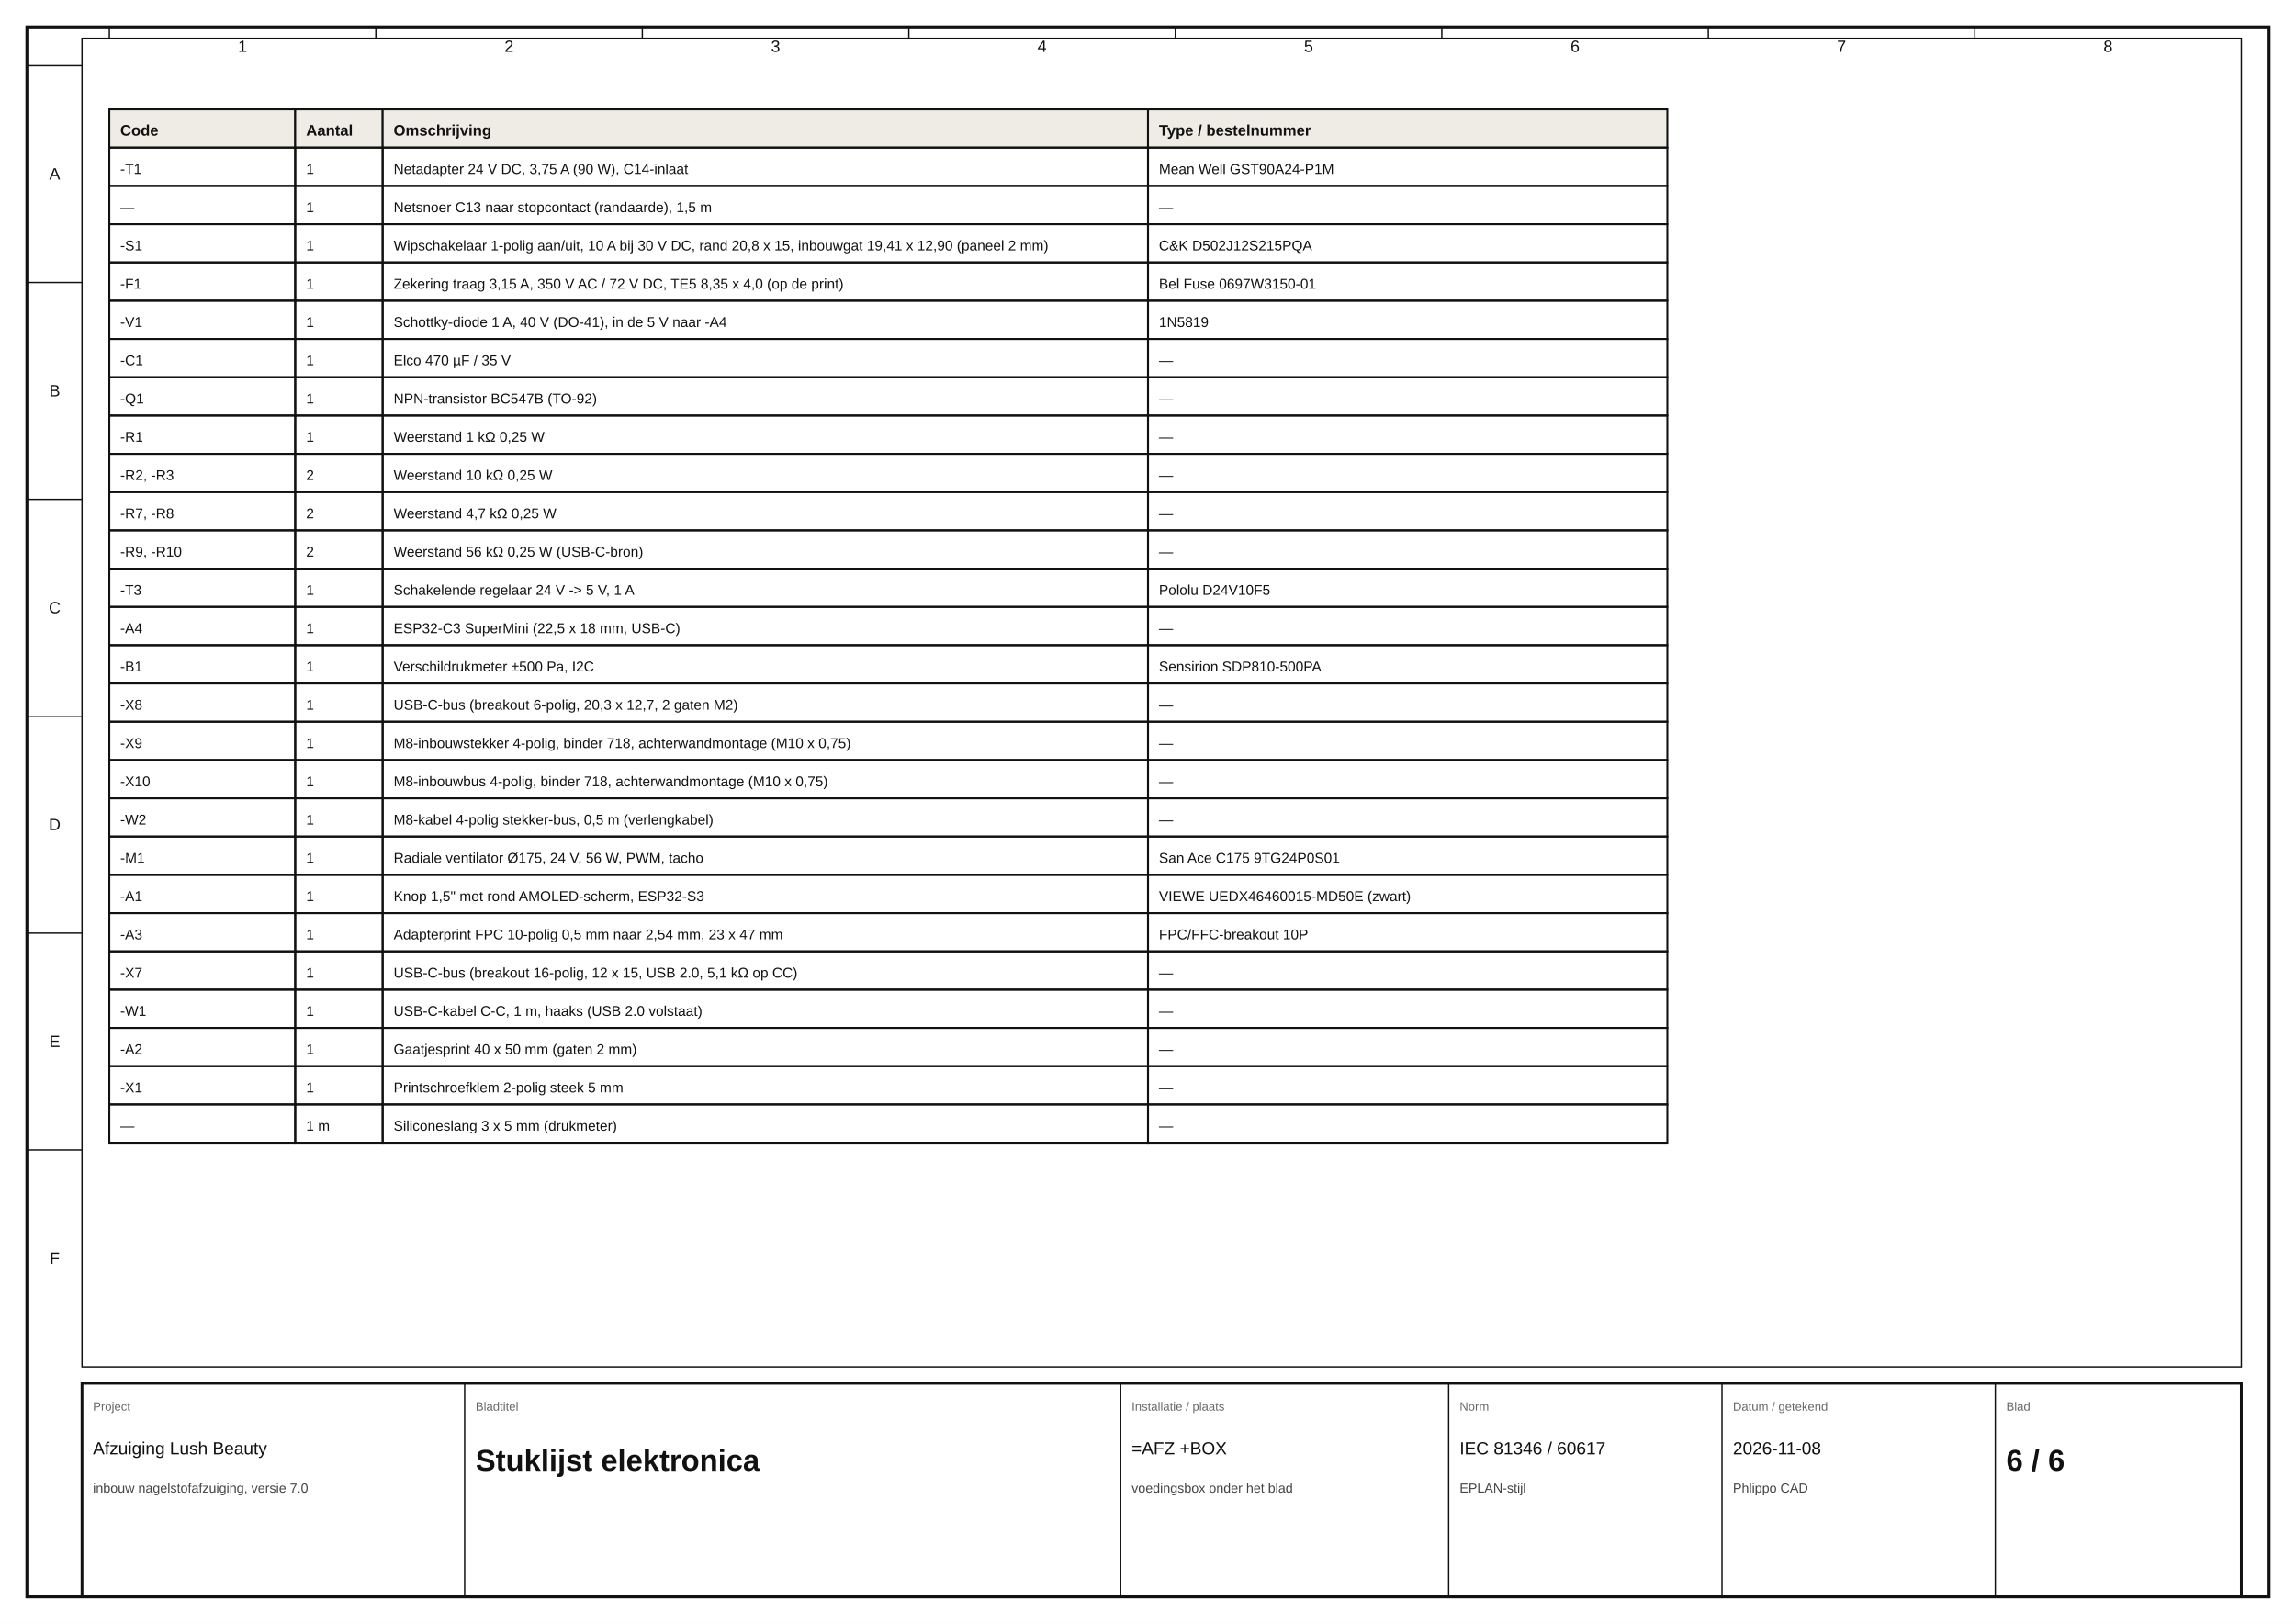
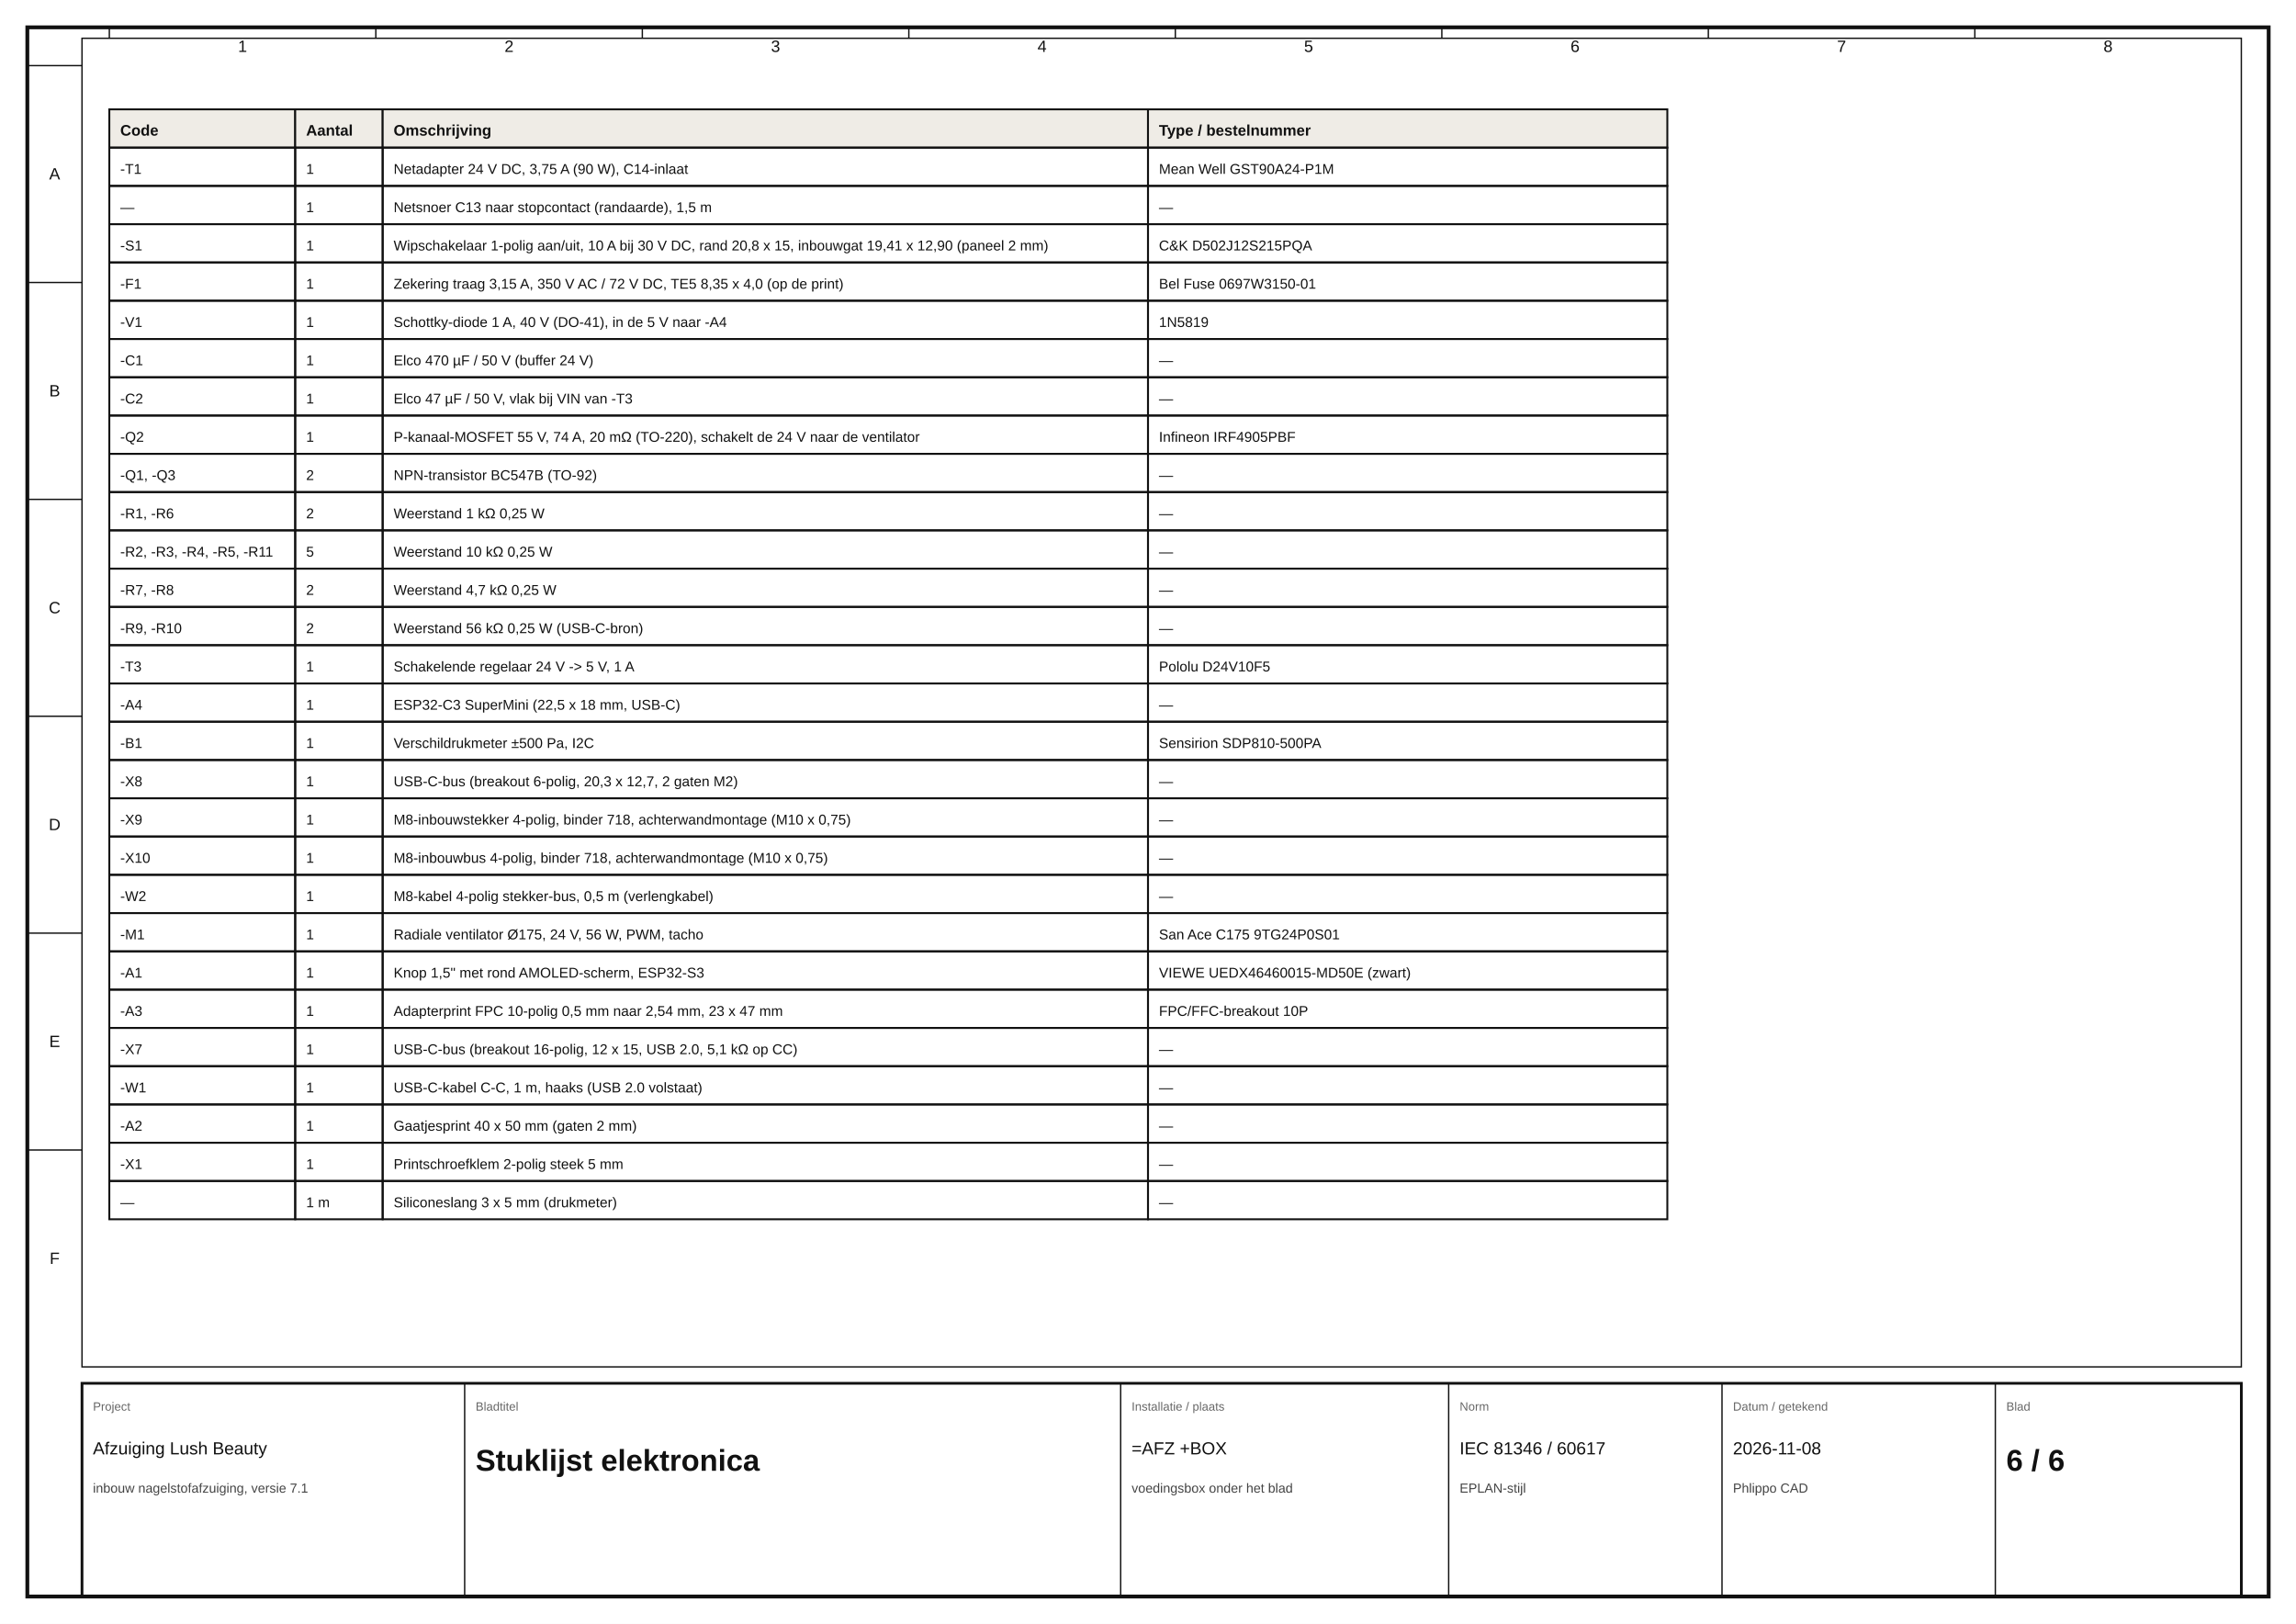
<svg xmlns="http://www.w3.org/2000/svg" viewBox="0 0 420 297" width="420mm" height="297mm" font-family="Arial, Helvetica, sans-serif">
  <rect width="420" height="297" fill="#fff" />
  <rect x="5" y="5" width="410" height="287" fill="none" stroke="#111" stroke-width="0.7" />
  <rect x="15" y="7" width="395" height="243" fill="none" stroke="#111" stroke-width="0.25" />
  <polyline points="20,5 20,7" fill="none" stroke="#111" stroke-width="0.25" />
  <text x="44.375" y="9.5" font-size="3" text-anchor="middle" fill="#111">1</text>
  <polyline points="68.75,5 68.75,7" fill="none" stroke="#111" stroke-width="0.25" />
  <text x="93.125" y="9.5" font-size="3" text-anchor="middle" fill="#111">2</text>
  <polyline points="117.5,5 117.5,7" fill="none" stroke="#111" stroke-width="0.25" />
  <text x="141.875" y="9.5" font-size="3" text-anchor="middle" fill="#111">3</text>
  <polyline points="166.25,5 166.25,7" fill="none" stroke="#111" stroke-width="0.25" />
  <text x="190.625" y="9.5" font-size="3" text-anchor="middle" fill="#111">4</text>
  <polyline points="215,5 215,7" fill="none" stroke="#111" stroke-width="0.25" />
  <text x="239.375" y="9.5" font-size="3" text-anchor="middle" fill="#111">5</text>
  <polyline points="263.75,5 263.75,7" fill="none" stroke="#111" stroke-width="0.25" />
  <text x="288.125" y="9.5" font-size="3" text-anchor="middle" fill="#111">6</text>
  <polyline points="312.5,5 312.5,7" fill="none" stroke="#111" stroke-width="0.25" />
  <text x="336.875" y="9.5" font-size="3" text-anchor="middle" fill="#111">7</text>
  <polyline points="361.25,5 361.25,7" fill="none" stroke="#111" stroke-width="0.25" />
  <text x="385.625" y="9.5" font-size="3" text-anchor="middle" fill="#111">8</text>
  <polyline points="5,12 15,12" fill="none" stroke="#111" stroke-width="0.25" />
  <text x="10" y="32.833" font-size="3" text-anchor="middle" fill="#111">A</text>
  <polyline points="5,51.667 15,51.667" fill="none" stroke="#111" stroke-width="0.25" />
  <text x="10" y="72.5" font-size="3" text-anchor="middle" fill="#111">B</text>
  <polyline points="5,91.333 15,91.333" fill="none" stroke="#111" stroke-width="0.25" />
  <text x="10" y="112.167" font-size="3" text-anchor="middle" fill="#111">C</text>
  <polyline points="5,131 15,131" fill="none" stroke="#111" stroke-width="0.25" />
  <text x="10" y="151.833" font-size="3" text-anchor="middle" fill="#111">D</text>
  <polyline points="5,170.667 15,170.667" fill="none" stroke="#111" stroke-width="0.25" />
  <text x="10" y="191.5" font-size="3" text-anchor="middle" fill="#111">E</text>
  <polyline points="5,210.333 15,210.333" fill="none" stroke="#111" stroke-width="0.25" />
  <text x="10" y="231.167" font-size="3" text-anchor="middle" fill="#111">F</text>
  <rect x="15" y="253" width="395" height="39" fill="none" stroke="#111" stroke-width="0.5" />
  <polyline points="15,253 15,292" fill="none" stroke="#111" stroke-width="0.25" />
  <text x="17" y="258" font-size="2.2" text-anchor="start" fill="#666">Project</text>
  <text x="17" y="266" font-size="3.2" text-anchor="start" fill="#111">Afzuiging Lush Beauty</text>
-   <text x="17" y="273" font-size="2.4" text-anchor="start" fill="#444">inbouw nagelstofafzuiging, versie 7.0</text>
+   <text x="17" y="273" font-size="2.4" text-anchor="start" fill="#444">inbouw nagelstofafzuiging, versie 7.1</text>
  <polyline points="85,253 85,292" fill="none" stroke="#111" stroke-width="0.25" />
  <text x="87" y="258" font-size="2.2" text-anchor="start" fill="#666">Bladtitel</text>
  <text x="87" y="269" font-size="5.5" text-anchor="start" fill="#111" font-weight="700">Stuklijst elektronica</text>
  <polyline points="205,253 205,292" fill="none" stroke="#111" stroke-width="0.25" />
  <text x="207" y="258" font-size="2.2" text-anchor="start" fill="#666">Installatie / plaats</text>
  <text x="207" y="266" font-size="3.2" text-anchor="start" fill="#111">=AFZ +BOX</text>
  <text x="207" y="273" font-size="2.4" text-anchor="start" fill="#444">voedingsbox onder het blad</text>
  <polyline points="265,253 265,292" fill="none" stroke="#111" stroke-width="0.25" />
  <text x="267" y="258" font-size="2.2" text-anchor="start" fill="#666">Norm</text>
  <text x="267" y="266" font-size="3.2" text-anchor="start" fill="#111">IEC 81346 / 60617</text>
  <text x="267" y="273" font-size="2.4" text-anchor="start" fill="#444">EPLAN-stijl</text>
  <polyline points="315,253 315,292" fill="none" stroke="#111" stroke-width="0.25" />
  <text x="317" y="258" font-size="2.2" text-anchor="start" fill="#666">Datum / getekend</text>
  <text x="317" y="266" font-size="3.2" text-anchor="start" fill="#111">2026-11-08</text>
  <text x="317" y="273" font-size="2.4" text-anchor="start" fill="#444">Phlippo CAD</text>
  <polyline points="365,253 365,292" fill="none" stroke="#111" stroke-width="0.25" />
  <text x="367" y="258" font-size="2.2" text-anchor="start" fill="#666">Blad</text>
  <text x="367" y="269" font-size="5.5" text-anchor="start" fill="#111" font-weight="700">6 / 6</text>
  <rect x="20" y="20" width="34" height="7" fill="#efece6" stroke="#111" stroke-width="0.35" />
  <text x="22" y="24.8" font-size="2.8" text-anchor="start" fill="#111" font-weight="700">Code</text>
  <rect x="54" y="20" width="16" height="7" fill="#efece6" stroke="#111" stroke-width="0.35" />
  <text x="56" y="24.8" font-size="2.8" text-anchor="start" fill="#111" font-weight="700">Aantal</text>
  <rect x="70" y="20" width="140" height="7" fill="#efece6" stroke="#111" stroke-width="0.35" />
  <text x="72" y="24.8" font-size="2.8" text-anchor="start" fill="#111" font-weight="700">Omschrijving</text>
  <rect x="210" y="20" width="95" height="7" fill="#efece6" stroke="#111" stroke-width="0.35" />
  <text x="212" y="24.8" font-size="2.8" text-anchor="start" fill="#111" font-weight="700">Type / bestelnummer</text>
  <rect x="20" y="27" width="34" height="7" fill="none" stroke="#111" stroke-width="0.35" />
  <text x="22" y="31.8" font-size="2.6" text-anchor="start" fill="#111">-T1</text>
  <rect x="54" y="27" width="16" height="7" fill="none" stroke="#111" stroke-width="0.35" />
  <text x="56" y="31.8" font-size="2.6" text-anchor="start" fill="#111">1</text>
  <rect x="70" y="27" width="140" height="7" fill="none" stroke="#111" stroke-width="0.35" />
  <text x="72" y="31.8" font-size="2.6" text-anchor="start" fill="#111">Netadapter 24 V DC, 3,75 A (90 W), C14-inlaat</text>
  <rect x="210" y="27" width="95" height="7" fill="none" stroke="#111" stroke-width="0.35" />
  <text x="212" y="31.8" font-size="2.6" text-anchor="start" fill="#111">Mean Well GST90A24-P1M</text>
  <rect x="20" y="34" width="34" height="7" fill="none" stroke="#111" stroke-width="0.35" />
  <text x="22" y="38.8" font-size="2.6" text-anchor="start" fill="#111">—</text>
  <rect x="54" y="34" width="16" height="7" fill="none" stroke="#111" stroke-width="0.35" />
  <text x="56" y="38.8" font-size="2.6" text-anchor="start" fill="#111">1</text>
  <rect x="70" y="34" width="140" height="7" fill="none" stroke="#111" stroke-width="0.35" />
  <text x="72" y="38.8" font-size="2.6" text-anchor="start" fill="#111">Netsnoer C13 naar stopcontact (randaarde), 1,5 m</text>
  <rect x="210" y="34" width="95" height="7" fill="none" stroke="#111" stroke-width="0.35" />
  <text x="212" y="38.8" font-size="2.6" text-anchor="start" fill="#111">—</text>
  <rect x="20" y="41" width="34" height="7" fill="none" stroke="#111" stroke-width="0.35" />
  <text x="22" y="45.8" font-size="2.6" text-anchor="start" fill="#111">-S1</text>
  <rect x="54" y="41" width="16" height="7" fill="none" stroke="#111" stroke-width="0.35" />
  <text x="56" y="45.8" font-size="2.6" text-anchor="start" fill="#111">1</text>
  <rect x="70" y="41" width="140" height="7" fill="none" stroke="#111" stroke-width="0.35" />
  <text x="72" y="45.8" font-size="2.6" text-anchor="start" fill="#111">Wipschakelaar 1-polig aan/uit, 10 A bij 30 V DC, rand 20,8 x 15, inbouwgat 19,41 x 12,90 (paneel 2 mm)</text>
  <rect x="210" y="41" width="95" height="7" fill="none" stroke="#111" stroke-width="0.35" />
  <text x="212" y="45.8" font-size="2.6" text-anchor="start" fill="#111">C&amp;K D502J12S215PQA</text>
  <rect x="20" y="48" width="34" height="7" fill="none" stroke="#111" stroke-width="0.35" />
  <text x="22" y="52.8" font-size="2.6" text-anchor="start" fill="#111">-F1</text>
  <rect x="54" y="48" width="16" height="7" fill="none" stroke="#111" stroke-width="0.35" />
  <text x="56" y="52.8" font-size="2.6" text-anchor="start" fill="#111">1</text>
  <rect x="70" y="48" width="140" height="7" fill="none" stroke="#111" stroke-width="0.35" />
  <text x="72" y="52.8" font-size="2.6" text-anchor="start" fill="#111">Zekering traag 3,15 A, 350 V AC / 72 V DC, TE5 8,35 x 4,0 (op de print)</text>
  <rect x="210" y="48" width="95" height="7" fill="none" stroke="#111" stroke-width="0.35" />
  <text x="212" y="52.8" font-size="2.6" text-anchor="start" fill="#111">Bel Fuse 0697W3150-01</text>
  <rect x="20" y="55" width="34" height="7" fill="none" stroke="#111" stroke-width="0.35" />
  <text x="22" y="59.8" font-size="2.6" text-anchor="start" fill="#111">-V1</text>
  <rect x="54" y="55" width="16" height="7" fill="none" stroke="#111" stroke-width="0.35" />
  <text x="56" y="59.8" font-size="2.6" text-anchor="start" fill="#111">1</text>
  <rect x="70" y="55" width="140" height="7" fill="none" stroke="#111" stroke-width="0.35" />
  <text x="72" y="59.8" font-size="2.6" text-anchor="start" fill="#111">Schottky-diode 1 A, 40 V (DO-41), in de 5 V naar -A4</text>
  <rect x="210" y="55" width="95" height="7" fill="none" stroke="#111" stroke-width="0.35" />
  <text x="212" y="59.8" font-size="2.6" text-anchor="start" fill="#111">1N5819</text>
  <rect x="20" y="62" width="34" height="7" fill="none" stroke="#111" stroke-width="0.35" />
  <text x="22" y="66.8" font-size="2.6" text-anchor="start" fill="#111">-C1</text>
  <rect x="54" y="62" width="16" height="7" fill="none" stroke="#111" stroke-width="0.35" />
  <text x="56" y="66.8" font-size="2.6" text-anchor="start" fill="#111">1</text>
  <rect x="70" y="62" width="140" height="7" fill="none" stroke="#111" stroke-width="0.35" />
-   <text x="72" y="66.8" font-size="2.6" text-anchor="start" fill="#111">Elco 470 µF / 35 V</text>
+   <text x="72" y="66.8" font-size="2.6" text-anchor="start" fill="#111">Elco 470 µF / 50 V (buffer 24 V)</text>
  <rect x="210" y="62" width="95" height="7" fill="none" stroke="#111" stroke-width="0.35" />
  <text x="212" y="66.8" font-size="2.6" text-anchor="start" fill="#111">—</text>
  <rect x="20" y="69" width="34" height="7" fill="none" stroke="#111" stroke-width="0.35" />
-   <text x="22" y="73.8" font-size="2.6" text-anchor="start" fill="#111">-Q1</text>
+   <text x="22" y="73.8" font-size="2.6" text-anchor="start" fill="#111">-C2</text>
  <rect x="54" y="69" width="16" height="7" fill="none" stroke="#111" stroke-width="0.35" />
  <text x="56" y="73.8" font-size="2.6" text-anchor="start" fill="#111">1</text>
  <rect x="70" y="69" width="140" height="7" fill="none" stroke="#111" stroke-width="0.35" />
-   <text x="72" y="73.8" font-size="2.6" text-anchor="start" fill="#111">NPN-transistor BC547B (TO-92)</text>
+   <text x="72" y="73.8" font-size="2.6" text-anchor="start" fill="#111">Elco 47 µF / 50 V, vlak bij VIN van -T3</text>
  <rect x="210" y="69" width="95" height="7" fill="none" stroke="#111" stroke-width="0.35" />
  <text x="212" y="73.8" font-size="2.6" text-anchor="start" fill="#111">—</text>
  <rect x="20" y="76" width="34" height="7" fill="none" stroke="#111" stroke-width="0.35" />
-   <text x="22" y="80.8" font-size="2.6" text-anchor="start" fill="#111">-R1</text>
+   <text x="22" y="80.8" font-size="2.6" text-anchor="start" fill="#111">-Q2</text>
  <rect x="54" y="76" width="16" height="7" fill="none" stroke="#111" stroke-width="0.35" />
  <text x="56" y="80.8" font-size="2.6" text-anchor="start" fill="#111">1</text>
  <rect x="70" y="76" width="140" height="7" fill="none" stroke="#111" stroke-width="0.35" />
-   <text x="72" y="80.8" font-size="2.6" text-anchor="start" fill="#111">Weerstand 1 kΩ 0,25 W</text>
+   <text x="72" y="80.8" font-size="2.6" text-anchor="start" fill="#111">P-kanaal-MOSFET 55 V, 74 A, 20 mΩ (TO-220), schakelt de 24 V naar de ventilator</text>
  <rect x="210" y="76" width="95" height="7" fill="none" stroke="#111" stroke-width="0.35" />
-   <text x="212" y="80.8" font-size="2.6" text-anchor="start" fill="#111">—</text>
+   <text x="212" y="80.8" font-size="2.6" text-anchor="start" fill="#111">Infineon IRF4905PBF</text>
  <rect x="20" y="83" width="34" height="7" fill="none" stroke="#111" stroke-width="0.35" />
-   <text x="22" y="87.8" font-size="2.6" text-anchor="start" fill="#111">-R2, -R3</text>
+   <text x="22" y="87.8" font-size="2.6" text-anchor="start" fill="#111">-Q1, -Q3</text>
  <rect x="54" y="83" width="16" height="7" fill="none" stroke="#111" stroke-width="0.35" />
  <text x="56" y="87.8" font-size="2.6" text-anchor="start" fill="#111">2</text>
  <rect x="70" y="83" width="140" height="7" fill="none" stroke="#111" stroke-width="0.35" />
-   <text x="72" y="87.8" font-size="2.6" text-anchor="start" fill="#111">Weerstand 10 kΩ 0,25 W</text>
+   <text x="72" y="87.8" font-size="2.6" text-anchor="start" fill="#111">NPN-transistor BC547B (TO-92)</text>
  <rect x="210" y="83" width="95" height="7" fill="none" stroke="#111" stroke-width="0.35" />
  <text x="212" y="87.8" font-size="2.6" text-anchor="start" fill="#111">—</text>
  <rect x="20" y="90" width="34" height="7" fill="none" stroke="#111" stroke-width="0.35" />
-   <text x="22" y="94.8" font-size="2.6" text-anchor="start" fill="#111">-R7, -R8</text>
+   <text x="22" y="94.8" font-size="2.6" text-anchor="start" fill="#111">-R1, -R6</text>
  <rect x="54" y="90" width="16" height="7" fill="none" stroke="#111" stroke-width="0.35" />
  <text x="56" y="94.8" font-size="2.6" text-anchor="start" fill="#111">2</text>
  <rect x="70" y="90" width="140" height="7" fill="none" stroke="#111" stroke-width="0.35" />
-   <text x="72" y="94.8" font-size="2.6" text-anchor="start" fill="#111">Weerstand 4,7 kΩ 0,25 W</text>
+   <text x="72" y="94.8" font-size="2.6" text-anchor="start" fill="#111">Weerstand 1 kΩ 0,25 W</text>
  <rect x="210" y="90" width="95" height="7" fill="none" stroke="#111" stroke-width="0.35" />
  <text x="212" y="94.8" font-size="2.6" text-anchor="start" fill="#111">—</text>
  <rect x="20" y="97" width="34" height="7" fill="none" stroke="#111" stroke-width="0.35" />
-   <text x="22" y="101.8" font-size="2.6" text-anchor="start" fill="#111">-R9, -R10</text>
+   <text x="22" y="101.8" font-size="2.6" text-anchor="start" fill="#111">-R2, -R3, -R4, -R5, -R11</text>
  <rect x="54" y="97" width="16" height="7" fill="none" stroke="#111" stroke-width="0.35" />
-   <text x="56" y="101.8" font-size="2.6" text-anchor="start" fill="#111">2</text>
+   <text x="56" y="101.8" font-size="2.6" text-anchor="start" fill="#111">5</text>
  <rect x="70" y="97" width="140" height="7" fill="none" stroke="#111" stroke-width="0.35" />
-   <text x="72" y="101.8" font-size="2.6" text-anchor="start" fill="#111">Weerstand 56 kΩ 0,25 W (USB-C-bron)</text>
+   <text x="72" y="101.8" font-size="2.6" text-anchor="start" fill="#111">Weerstand 10 kΩ 0,25 W</text>
  <rect x="210" y="97" width="95" height="7" fill="none" stroke="#111" stroke-width="0.35" />
  <text x="212" y="101.8" font-size="2.6" text-anchor="start" fill="#111">—</text>
  <rect x="20" y="104" width="34" height="7" fill="none" stroke="#111" stroke-width="0.35" />
-   <text x="22" y="108.8" font-size="2.6" text-anchor="start" fill="#111">-T3</text>
+   <text x="22" y="108.8" font-size="2.6" text-anchor="start" fill="#111">-R7, -R8</text>
  <rect x="54" y="104" width="16" height="7" fill="none" stroke="#111" stroke-width="0.35" />
-   <text x="56" y="108.8" font-size="2.6" text-anchor="start" fill="#111">1</text>
+   <text x="56" y="108.8" font-size="2.6" text-anchor="start" fill="#111">2</text>
  <rect x="70" y="104" width="140" height="7" fill="none" stroke="#111" stroke-width="0.35" />
-   <text x="72" y="108.8" font-size="2.6" text-anchor="start" fill="#111">Schakelende regelaar 24 V -&gt; 5 V, 1 A</text>
+   <text x="72" y="108.8" font-size="2.6" text-anchor="start" fill="#111">Weerstand 4,7 kΩ 0,25 W</text>
  <rect x="210" y="104" width="95" height="7" fill="none" stroke="#111" stroke-width="0.35" />
-   <text x="212" y="108.8" font-size="2.6" text-anchor="start" fill="#111">Pololu D24V10F5</text>
+   <text x="212" y="108.8" font-size="2.6" text-anchor="start" fill="#111">—</text>
  <rect x="20" y="111" width="34" height="7" fill="none" stroke="#111" stroke-width="0.35" />
-   <text x="22" y="115.8" font-size="2.6" text-anchor="start" fill="#111">-A4</text>
+   <text x="22" y="115.8" font-size="2.6" text-anchor="start" fill="#111">-R9, -R10</text>
  <rect x="54" y="111" width="16" height="7" fill="none" stroke="#111" stroke-width="0.35" />
-   <text x="56" y="115.8" font-size="2.6" text-anchor="start" fill="#111">1</text>
+   <text x="56" y="115.8" font-size="2.6" text-anchor="start" fill="#111">2</text>
  <rect x="70" y="111" width="140" height="7" fill="none" stroke="#111" stroke-width="0.35" />
-   <text x="72" y="115.8" font-size="2.6" text-anchor="start" fill="#111">ESP32-C3 SuperMini (22,5 x 18 mm, USB-C)</text>
+   <text x="72" y="115.8" font-size="2.6" text-anchor="start" fill="#111">Weerstand 56 kΩ 0,25 W (USB-C-bron)</text>
  <rect x="210" y="111" width="95" height="7" fill="none" stroke="#111" stroke-width="0.35" />
  <text x="212" y="115.8" font-size="2.6" text-anchor="start" fill="#111">—</text>
  <rect x="20" y="118" width="34" height="7" fill="none" stroke="#111" stroke-width="0.35" />
-   <text x="22" y="122.8" font-size="2.6" text-anchor="start" fill="#111">-B1</text>
+   <text x="22" y="122.8" font-size="2.6" text-anchor="start" fill="#111">-T3</text>
  <rect x="54" y="118" width="16" height="7" fill="none" stroke="#111" stroke-width="0.35" />
  <text x="56" y="122.8" font-size="2.6" text-anchor="start" fill="#111">1</text>
  <rect x="70" y="118" width="140" height="7" fill="none" stroke="#111" stroke-width="0.35" />
-   <text x="72" y="122.8" font-size="2.6" text-anchor="start" fill="#111">Verschildrukmeter ±500 Pa, I2C</text>
+   <text x="72" y="122.8" font-size="2.6" text-anchor="start" fill="#111">Schakelende regelaar 24 V -&gt; 5 V, 1 A</text>
  <rect x="210" y="118" width="95" height="7" fill="none" stroke="#111" stroke-width="0.35" />
-   <text x="212" y="122.8" font-size="2.6" text-anchor="start" fill="#111">Sensirion SDP810-500PA</text>
+   <text x="212" y="122.8" font-size="2.6" text-anchor="start" fill="#111">Pololu D24V10F5</text>
  <rect x="20" y="125" width="34" height="7" fill="none" stroke="#111" stroke-width="0.35" />
-   <text x="22" y="129.8" font-size="2.6" text-anchor="start" fill="#111">-X8</text>
+   <text x="22" y="129.8" font-size="2.6" text-anchor="start" fill="#111">-A4</text>
  <rect x="54" y="125" width="16" height="7" fill="none" stroke="#111" stroke-width="0.35" />
  <text x="56" y="129.8" font-size="2.6" text-anchor="start" fill="#111">1</text>
  <rect x="70" y="125" width="140" height="7" fill="none" stroke="#111" stroke-width="0.35" />
-   <text x="72" y="129.8" font-size="2.6" text-anchor="start" fill="#111">USB-C-bus (breakout 6-polig, 20,3 x 12,7, 2 gaten M2)</text>
+   <text x="72" y="129.8" font-size="2.6" text-anchor="start" fill="#111">ESP32-C3 SuperMini (22,5 x 18 mm, USB-C)</text>
  <rect x="210" y="125" width="95" height="7" fill="none" stroke="#111" stroke-width="0.35" />
  <text x="212" y="129.8" font-size="2.6" text-anchor="start" fill="#111">—</text>
  <rect x="20" y="132" width="34" height="7" fill="none" stroke="#111" stroke-width="0.35" />
-   <text x="22" y="136.8" font-size="2.6" text-anchor="start" fill="#111">-X9</text>
+   <text x="22" y="136.8" font-size="2.6" text-anchor="start" fill="#111">-B1</text>
  <rect x="54" y="132" width="16" height="7" fill="none" stroke="#111" stroke-width="0.35" />
  <text x="56" y="136.8" font-size="2.6" text-anchor="start" fill="#111">1</text>
  <rect x="70" y="132" width="140" height="7" fill="none" stroke="#111" stroke-width="0.35" />
-   <text x="72" y="136.8" font-size="2.6" text-anchor="start" fill="#111">M8-inbouwstekker 4-polig, binder 718, achterwandmontage (M10 x 0,75)</text>
+   <text x="72" y="136.8" font-size="2.6" text-anchor="start" fill="#111">Verschildrukmeter ±500 Pa, I2C</text>
  <rect x="210" y="132" width="95" height="7" fill="none" stroke="#111" stroke-width="0.35" />
-   <text x="212" y="136.8" font-size="2.6" text-anchor="start" fill="#111">—</text>
+   <text x="212" y="136.8" font-size="2.6" text-anchor="start" fill="#111">Sensirion SDP810-500PA</text>
  <rect x="20" y="139" width="34" height="7" fill="none" stroke="#111" stroke-width="0.35" />
-   <text x="22" y="143.8" font-size="2.6" text-anchor="start" fill="#111">-X10</text>
+   <text x="22" y="143.8" font-size="2.6" text-anchor="start" fill="#111">-X8</text>
  <rect x="54" y="139" width="16" height="7" fill="none" stroke="#111" stroke-width="0.35" />
  <text x="56" y="143.8" font-size="2.6" text-anchor="start" fill="#111">1</text>
  <rect x="70" y="139" width="140" height="7" fill="none" stroke="#111" stroke-width="0.35" />
-   <text x="72" y="143.8" font-size="2.6" text-anchor="start" fill="#111">M8-inbouwbus 4-polig, binder 718, achterwandmontage (M10 x 0,75)</text>
+   <text x="72" y="143.8" font-size="2.6" text-anchor="start" fill="#111">USB-C-bus (breakout 6-polig, 20,3 x 12,7, 2 gaten M2)</text>
  <rect x="210" y="139" width="95" height="7" fill="none" stroke="#111" stroke-width="0.35" />
  <text x="212" y="143.8" font-size="2.6" text-anchor="start" fill="#111">—</text>
  <rect x="20" y="146" width="34" height="7" fill="none" stroke="#111" stroke-width="0.35" />
-   <text x="22" y="150.8" font-size="2.6" text-anchor="start" fill="#111">-W2</text>
+   <text x="22" y="150.8" font-size="2.6" text-anchor="start" fill="#111">-X9</text>
  <rect x="54" y="146" width="16" height="7" fill="none" stroke="#111" stroke-width="0.35" />
  <text x="56" y="150.8" font-size="2.6" text-anchor="start" fill="#111">1</text>
  <rect x="70" y="146" width="140" height="7" fill="none" stroke="#111" stroke-width="0.35" />
-   <text x="72" y="150.8" font-size="2.6" text-anchor="start" fill="#111">M8-kabel 4-polig stekker-bus, 0,5 m (verlengkabel)</text>
+   <text x="72" y="150.8" font-size="2.6" text-anchor="start" fill="#111">M8-inbouwstekker 4-polig, binder 718, achterwandmontage (M10 x 0,75)</text>
  <rect x="210" y="146" width="95" height="7" fill="none" stroke="#111" stroke-width="0.35" />
  <text x="212" y="150.8" font-size="2.6" text-anchor="start" fill="#111">—</text>
  <rect x="20" y="153" width="34" height="7" fill="none" stroke="#111" stroke-width="0.35" />
-   <text x="22" y="157.8" font-size="2.6" text-anchor="start" fill="#111">-M1</text>
+   <text x="22" y="157.8" font-size="2.6" text-anchor="start" fill="#111">-X10</text>
  <rect x="54" y="153" width="16" height="7" fill="none" stroke="#111" stroke-width="0.35" />
  <text x="56" y="157.8" font-size="2.6" text-anchor="start" fill="#111">1</text>
  <rect x="70" y="153" width="140" height="7" fill="none" stroke="#111" stroke-width="0.35" />
-   <text x="72" y="157.8" font-size="2.6" text-anchor="start" fill="#111">Radiale ventilator Ø175, 24 V, 56 W, PWM, tacho</text>
+   <text x="72" y="157.8" font-size="2.6" text-anchor="start" fill="#111">M8-inbouwbus 4-polig, binder 718, achterwandmontage (M10 x 0,75)</text>
  <rect x="210" y="153" width="95" height="7" fill="none" stroke="#111" stroke-width="0.35" />
-   <text x="212" y="157.8" font-size="2.6" text-anchor="start" fill="#111">San Ace C175 9TG24P0S01</text>
+   <text x="212" y="157.8" font-size="2.6" text-anchor="start" fill="#111">—</text>
  <rect x="20" y="160" width="34" height="7" fill="none" stroke="#111" stroke-width="0.35" />
-   <text x="22" y="164.8" font-size="2.6" text-anchor="start" fill="#111">-A1</text>
+   <text x="22" y="164.8" font-size="2.6" text-anchor="start" fill="#111">-W2</text>
  <rect x="54" y="160" width="16" height="7" fill="none" stroke="#111" stroke-width="0.35" />
  <text x="56" y="164.8" font-size="2.6" text-anchor="start" fill="#111">1</text>
  <rect x="70" y="160" width="140" height="7" fill="none" stroke="#111" stroke-width="0.35" />
-   <text x="72" y="164.8" font-size="2.6" text-anchor="start" fill="#111">Knop 1,5" met rond AMOLED-scherm, ESP32-S3</text>
+   <text x="72" y="164.8" font-size="2.6" text-anchor="start" fill="#111">M8-kabel 4-polig stekker-bus, 0,5 m (verlengkabel)</text>
  <rect x="210" y="160" width="95" height="7" fill="none" stroke="#111" stroke-width="0.35" />
-   <text x="212" y="164.8" font-size="2.6" text-anchor="start" fill="#111">VIEWE UEDX46460015-MD50E (zwart)</text>
+   <text x="212" y="164.8" font-size="2.6" text-anchor="start" fill="#111">—</text>
  <rect x="20" y="167" width="34" height="7" fill="none" stroke="#111" stroke-width="0.35" />
-   <text x="22" y="171.8" font-size="2.6" text-anchor="start" fill="#111">-A3</text>
+   <text x="22" y="171.8" font-size="2.6" text-anchor="start" fill="#111">-M1</text>
  <rect x="54" y="167" width="16" height="7" fill="none" stroke="#111" stroke-width="0.35" />
  <text x="56" y="171.8" font-size="2.6" text-anchor="start" fill="#111">1</text>
  <rect x="70" y="167" width="140" height="7" fill="none" stroke="#111" stroke-width="0.35" />
-   <text x="72" y="171.8" font-size="2.6" text-anchor="start" fill="#111">Adapterprint FPC 10-polig 0,5 mm naar 2,54 mm, 23 x 47 mm</text>
+   <text x="72" y="171.8" font-size="2.6" text-anchor="start" fill="#111">Radiale ventilator Ø175, 24 V, 56 W, PWM, tacho</text>
  <rect x="210" y="167" width="95" height="7" fill="none" stroke="#111" stroke-width="0.35" />
-   <text x="212" y="171.8" font-size="2.6" text-anchor="start" fill="#111">FPC/FFC-breakout 10P</text>
+   <text x="212" y="171.8" font-size="2.6" text-anchor="start" fill="#111">San Ace C175 9TG24P0S01</text>
  <rect x="20" y="174" width="34" height="7" fill="none" stroke="#111" stroke-width="0.35" />
-   <text x="22" y="178.8" font-size="2.6" text-anchor="start" fill="#111">-X7</text>
+   <text x="22" y="178.8" font-size="2.6" text-anchor="start" fill="#111">-A1</text>
  <rect x="54" y="174" width="16" height="7" fill="none" stroke="#111" stroke-width="0.35" />
  <text x="56" y="178.8" font-size="2.6" text-anchor="start" fill="#111">1</text>
  <rect x="70" y="174" width="140" height="7" fill="none" stroke="#111" stroke-width="0.35" />
-   <text x="72" y="178.8" font-size="2.6" text-anchor="start" fill="#111">USB-C-bus (breakout 16-polig, 12 x 15, USB 2.0, 5,1 kΩ op CC)</text>
+   <text x="72" y="178.8" font-size="2.6" text-anchor="start" fill="#111">Knop 1,5" met rond AMOLED-scherm, ESP32-S3</text>
  <rect x="210" y="174" width="95" height="7" fill="none" stroke="#111" stroke-width="0.35" />
-   <text x="212" y="178.8" font-size="2.6" text-anchor="start" fill="#111">—</text>
+   <text x="212" y="178.8" font-size="2.6" text-anchor="start" fill="#111">VIEWE UEDX46460015-MD50E (zwart)</text>
  <rect x="20" y="181" width="34" height="7" fill="none" stroke="#111" stroke-width="0.35" />
-   <text x="22" y="185.8" font-size="2.6" text-anchor="start" fill="#111">-W1</text>
+   <text x="22" y="185.8" font-size="2.6" text-anchor="start" fill="#111">-A3</text>
  <rect x="54" y="181" width="16" height="7" fill="none" stroke="#111" stroke-width="0.35" />
  <text x="56" y="185.8" font-size="2.6" text-anchor="start" fill="#111">1</text>
  <rect x="70" y="181" width="140" height="7" fill="none" stroke="#111" stroke-width="0.35" />
-   <text x="72" y="185.8" font-size="2.6" text-anchor="start" fill="#111">USB-C-kabel C-C, 1 m, haaks (USB 2.0 volstaat)</text>
+   <text x="72" y="185.8" font-size="2.6" text-anchor="start" fill="#111">Adapterprint FPC 10-polig 0,5 mm naar 2,54 mm, 23 x 47 mm</text>
  <rect x="210" y="181" width="95" height="7" fill="none" stroke="#111" stroke-width="0.35" />
-   <text x="212" y="185.8" font-size="2.6" text-anchor="start" fill="#111">—</text>
+   <text x="212" y="185.8" font-size="2.6" text-anchor="start" fill="#111">FPC/FFC-breakout 10P</text>
  <rect x="20" y="188" width="34" height="7" fill="none" stroke="#111" stroke-width="0.35" />
-   <text x="22" y="192.8" font-size="2.6" text-anchor="start" fill="#111">-A2</text>
+   <text x="22" y="192.8" font-size="2.6" text-anchor="start" fill="#111">-X7</text>
  <rect x="54" y="188" width="16" height="7" fill="none" stroke="#111" stroke-width="0.35" />
  <text x="56" y="192.8" font-size="2.6" text-anchor="start" fill="#111">1</text>
  <rect x="70" y="188" width="140" height="7" fill="none" stroke="#111" stroke-width="0.35" />
-   <text x="72" y="192.8" font-size="2.6" text-anchor="start" fill="#111">Gaatjesprint 40 x 50 mm (gaten 2 mm)</text>
+   <text x="72" y="192.8" font-size="2.6" text-anchor="start" fill="#111">USB-C-bus (breakout 16-polig, 12 x 15, USB 2.0, 5,1 kΩ op CC)</text>
  <rect x="210" y="188" width="95" height="7" fill="none" stroke="#111" stroke-width="0.35" />
  <text x="212" y="192.8" font-size="2.6" text-anchor="start" fill="#111">—</text>
  <rect x="20" y="195" width="34" height="7" fill="none" stroke="#111" stroke-width="0.35" />
-   <text x="22" y="199.8" font-size="2.6" text-anchor="start" fill="#111">-X1</text>
+   <text x="22" y="199.8" font-size="2.6" text-anchor="start" fill="#111">-W1</text>
  <rect x="54" y="195" width="16" height="7" fill="none" stroke="#111" stroke-width="0.35" />
  <text x="56" y="199.8" font-size="2.6" text-anchor="start" fill="#111">1</text>
  <rect x="70" y="195" width="140" height="7" fill="none" stroke="#111" stroke-width="0.35" />
-   <text x="72" y="199.8" font-size="2.6" text-anchor="start" fill="#111">Printschroefklem 2-polig steek 5 mm</text>
+   <text x="72" y="199.8" font-size="2.6" text-anchor="start" fill="#111">USB-C-kabel C-C, 1 m, haaks (USB 2.0 volstaat)</text>
  <rect x="210" y="195" width="95" height="7" fill="none" stroke="#111" stroke-width="0.35" />
  <text x="212" y="199.8" font-size="2.6" text-anchor="start" fill="#111">—</text>
  <rect x="20" y="202" width="34" height="7" fill="none" stroke="#111" stroke-width="0.35" />
-   <text x="22" y="206.8" font-size="2.6" text-anchor="start" fill="#111">—</text>
+   <text x="22" y="206.8" font-size="2.6" text-anchor="start" fill="#111">-A2</text>
  <rect x="54" y="202" width="16" height="7" fill="none" stroke="#111" stroke-width="0.35" />
-   <text x="56" y="206.8" font-size="2.6" text-anchor="start" fill="#111">1 m</text>
+   <text x="56" y="206.8" font-size="2.6" text-anchor="start" fill="#111">1</text>
  <rect x="70" y="202" width="140" height="7" fill="none" stroke="#111" stroke-width="0.35" />
-   <text x="72" y="206.8" font-size="2.6" text-anchor="start" fill="#111">Siliconeslang 3 x 5 mm (drukmeter)</text>
+   <text x="72" y="206.8" font-size="2.6" text-anchor="start" fill="#111">Gaatjesprint 40 x 50 mm (gaten 2 mm)</text>
  <rect x="210" y="202" width="95" height="7" fill="none" stroke="#111" stroke-width="0.35" />
  <text x="212" y="206.8" font-size="2.6" text-anchor="start" fill="#111">—</text>
+   <rect x="20" y="209" width="34" height="7" fill="none" stroke="#111" stroke-width="0.35" />
+   <text x="22" y="213.8" font-size="2.6" text-anchor="start" fill="#111">-X1</text>
+   <rect x="54" y="209" width="16" height="7" fill="none" stroke="#111" stroke-width="0.35" />
+   <text x="56" y="213.8" font-size="2.6" text-anchor="start" fill="#111">1</text>
+   <rect x="70" y="209" width="140" height="7" fill="none" stroke="#111" stroke-width="0.35" />
+   <text x="72" y="213.8" font-size="2.6" text-anchor="start" fill="#111">Printschroefklem 2-polig steek 5 mm</text>
+   <rect x="210" y="209" width="95" height="7" fill="none" stroke="#111" stroke-width="0.35" />
+   <text x="212" y="213.8" font-size="2.6" text-anchor="start" fill="#111">—</text>
+   <rect x="20" y="216" width="34" height="7" fill="none" stroke="#111" stroke-width="0.35" />
+   <text x="22" y="220.8" font-size="2.6" text-anchor="start" fill="#111">—</text>
+   <rect x="54" y="216" width="16" height="7" fill="none" stroke="#111" stroke-width="0.35" />
+   <text x="56" y="220.8" font-size="2.6" text-anchor="start" fill="#111">1 m</text>
+   <rect x="70" y="216" width="140" height="7" fill="none" stroke="#111" stroke-width="0.35" />
+   <text x="72" y="220.8" font-size="2.6" text-anchor="start" fill="#111">Siliconeslang 3 x 5 mm (drukmeter)</text>
+   <rect x="210" y="216" width="95" height="7" fill="none" stroke="#111" stroke-width="0.35" />
+   <text x="212" y="220.8" font-size="2.6" text-anchor="start" fill="#111">—</text>
</svg>
